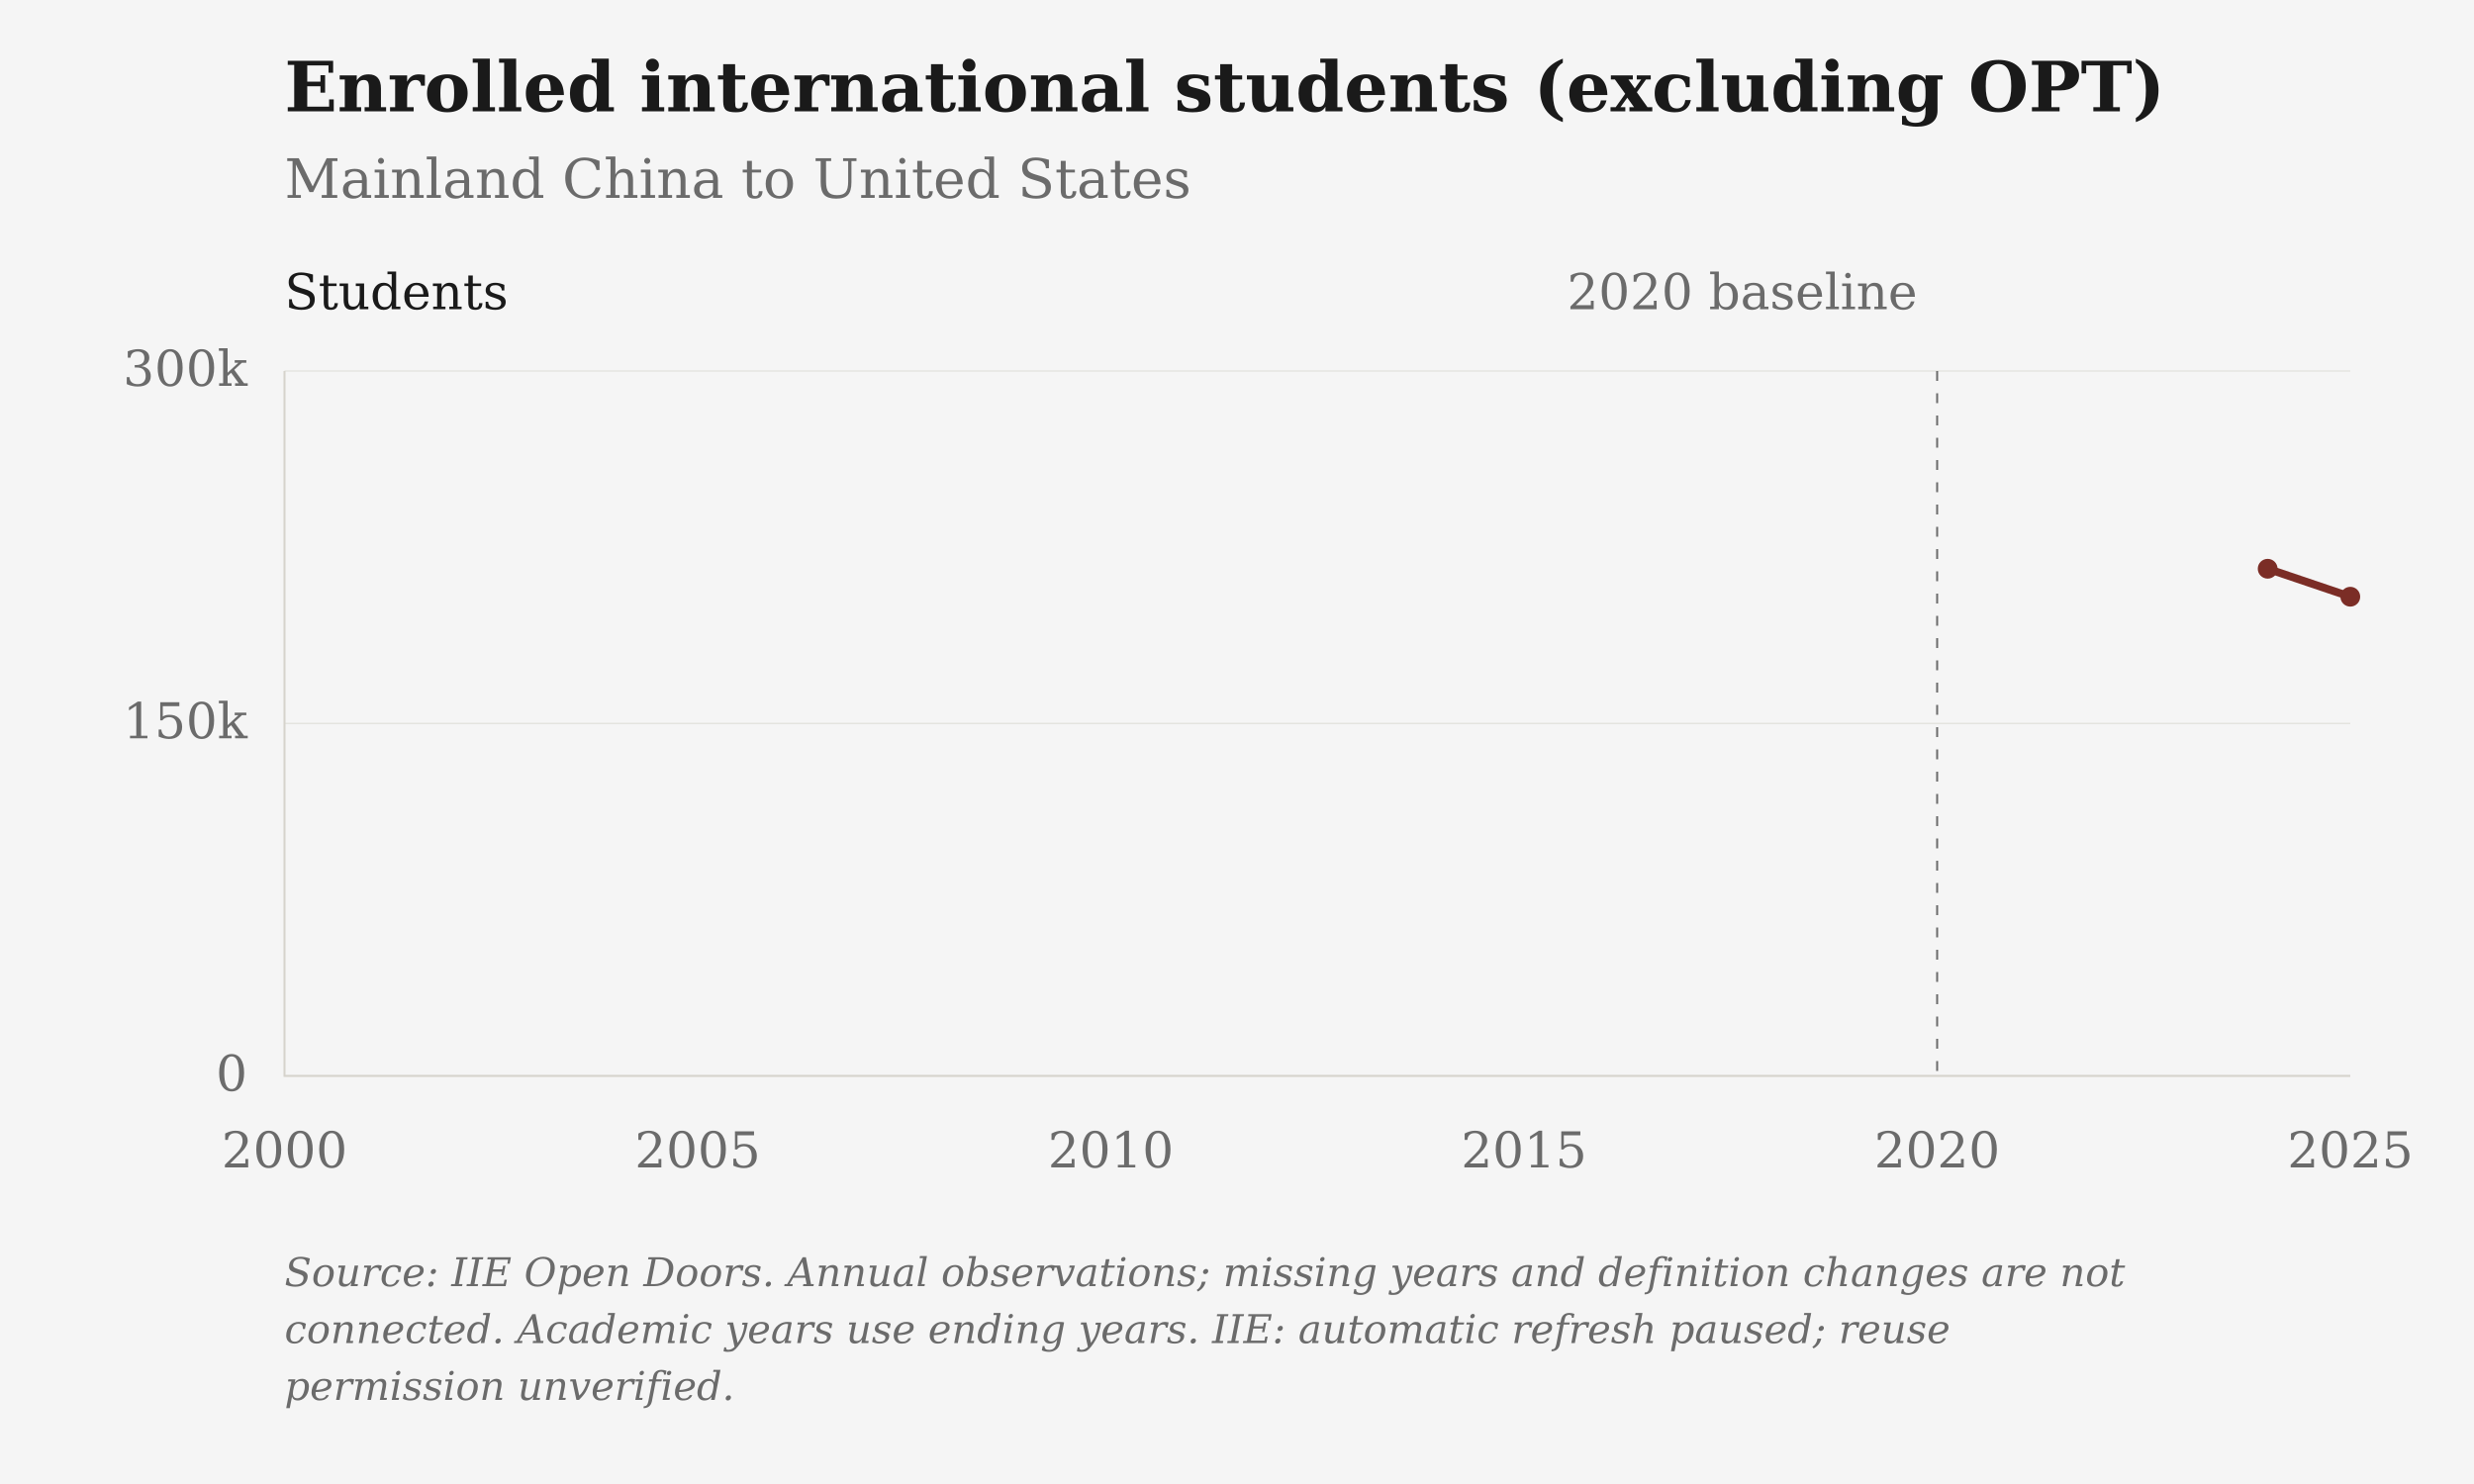
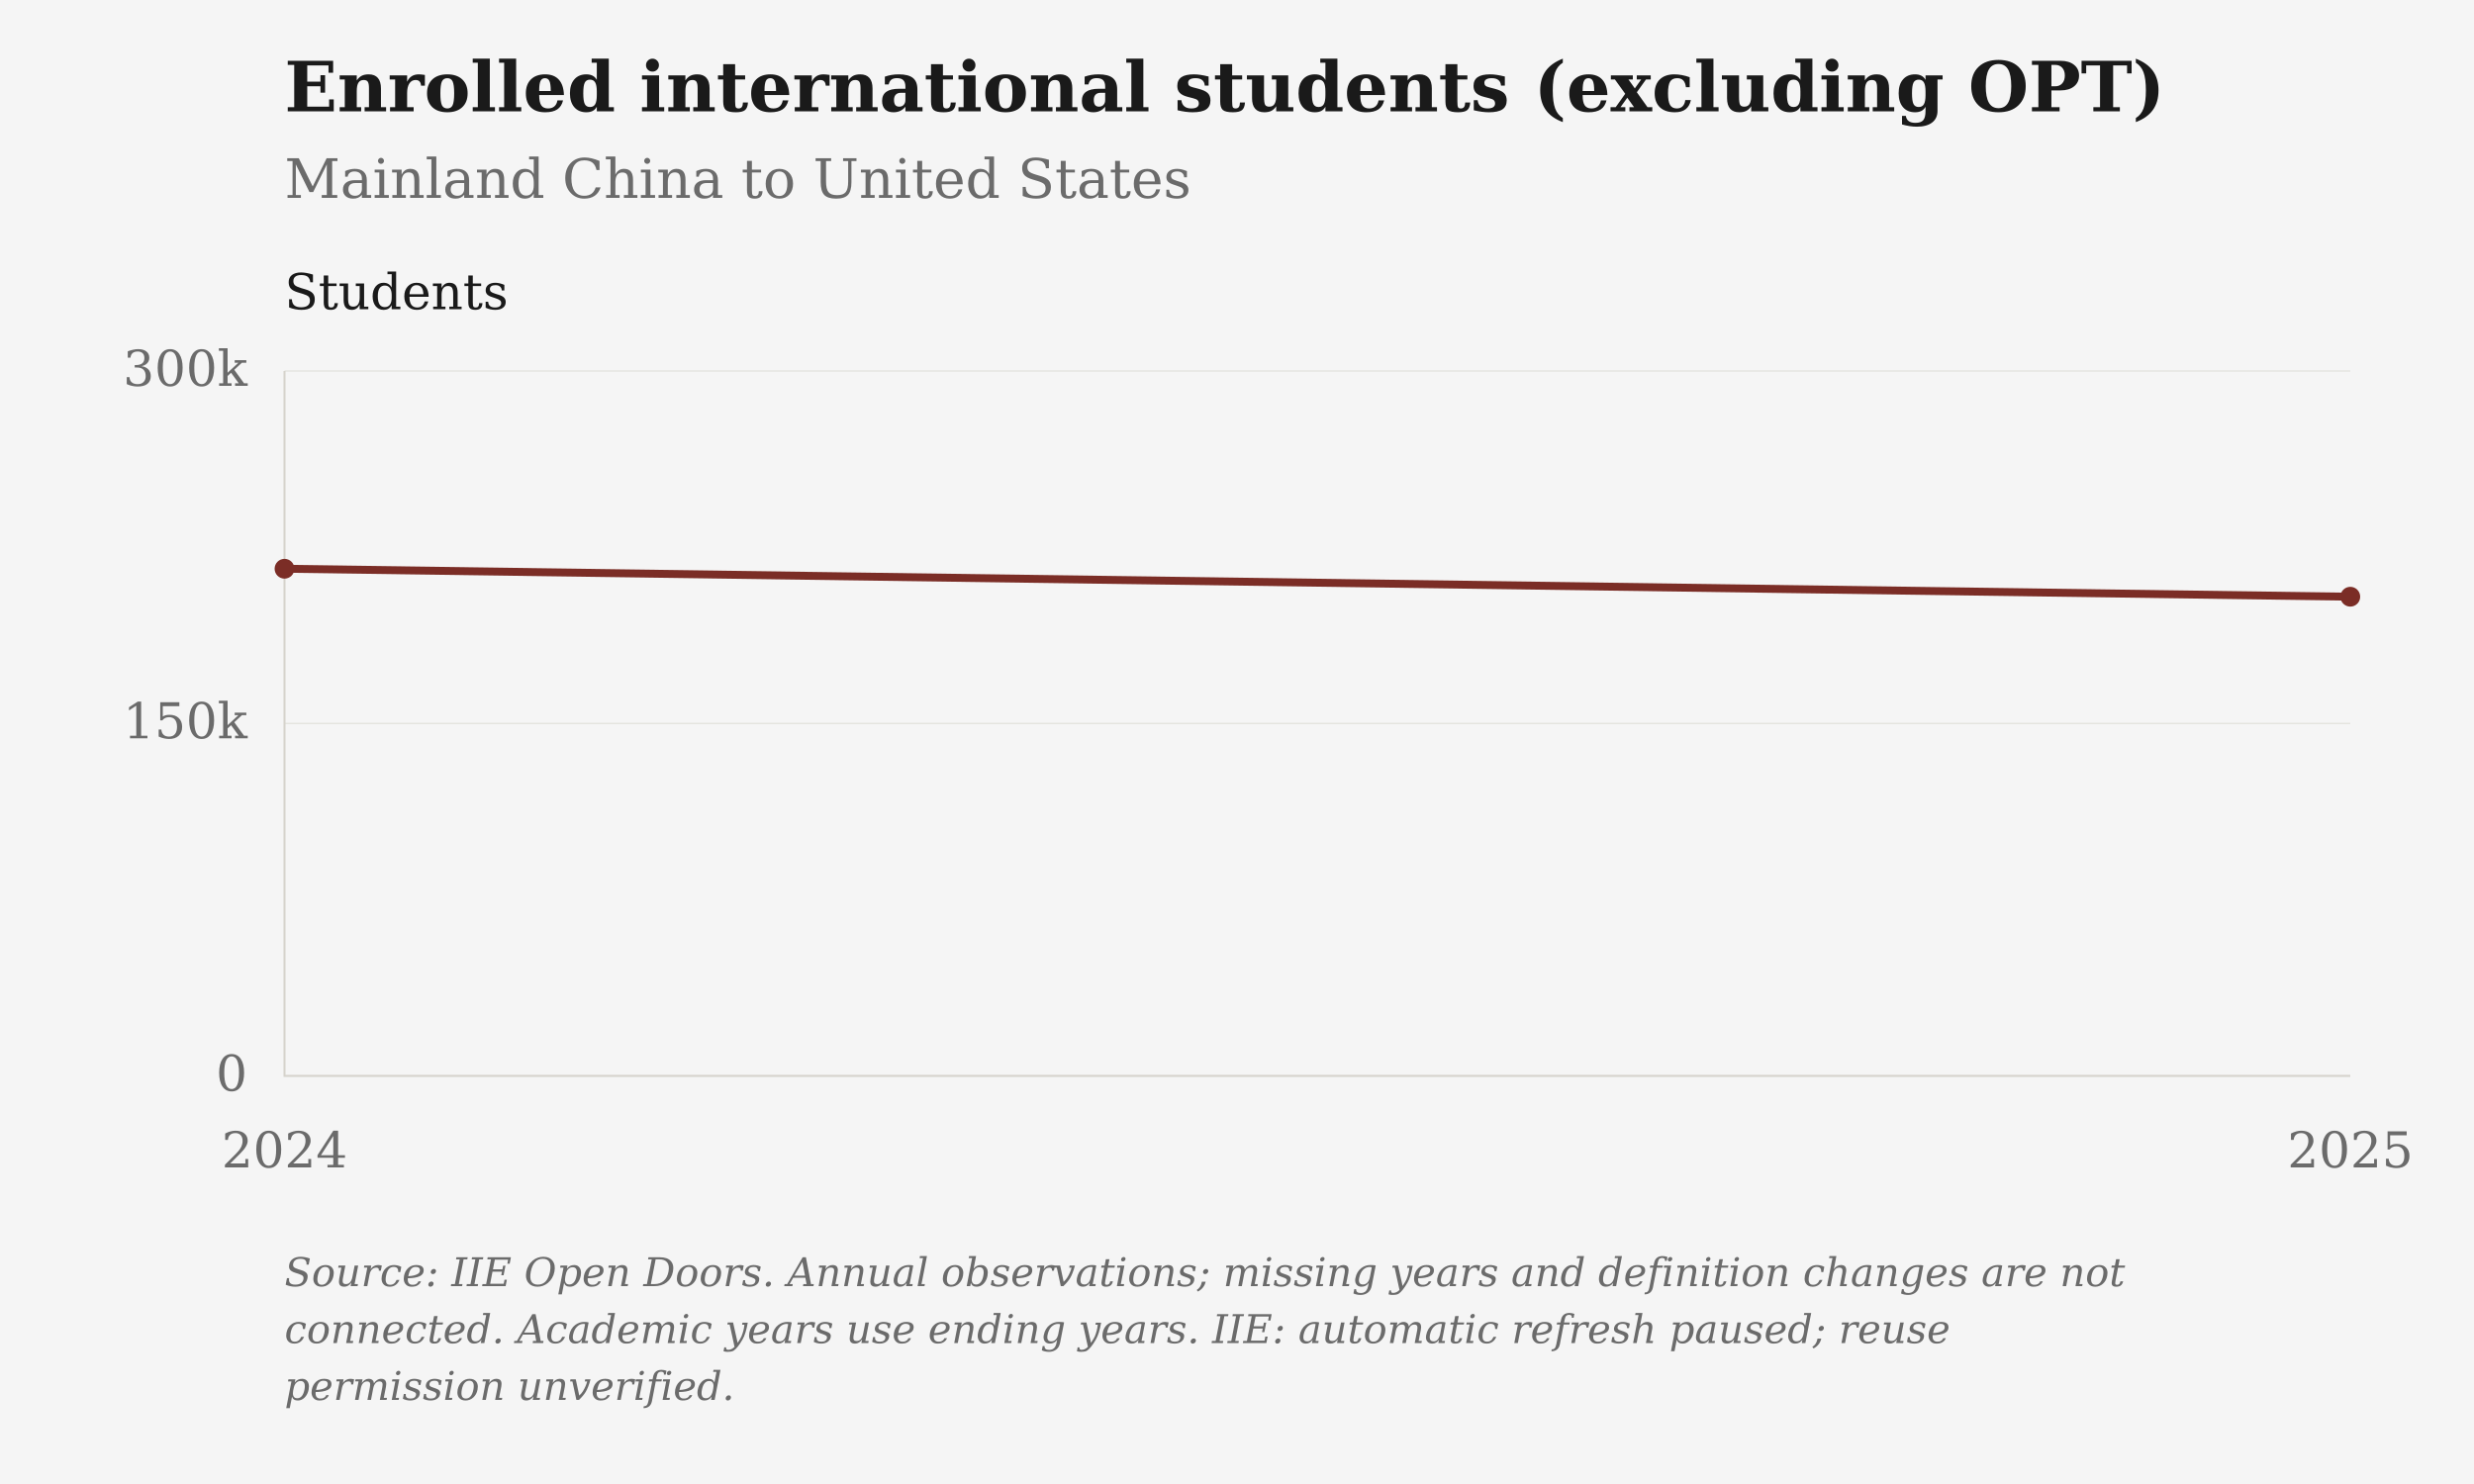
<svg xmlns="http://www.w3.org/2000/svg" viewBox="0 0 1000 600" role="img" aria-label="Enrolled international students (excluding OPT): Mainland China to United States">
  <rect class="chart-background" width="1000" height="600" fill="#F5F5F5" />
  <g font-family="DejaVu Serif, Georgia, 'Times New Roman', serif" font-size="20" fill="#6B6B6B">
    <text x="115" y="45" font-size="28" font-weight="bold" fill="#1A1A1A">Enrolled international students (excluding OPT)</text>
    <text x="115" y="80" font-size="22">Mainland China to United States</text>
    <path d="M115 435.00H950" stroke="#D6D3CC" stroke-opacity="0.6" stroke-width="0.5" />
    <text x="100" y="441.00" text-anchor="end">0</text>
    <path d="M115 292.50H950" stroke="#D6D3CC" stroke-opacity="0.6" stroke-width="0.5" />
    <text x="100" y="298.50" text-anchor="end">150k</text>
    <path d="M115 150.00H950" stroke="#D6D3CC" stroke-opacity="0.6" stroke-width="0.5" />
    <text x="100" y="156.00" text-anchor="end">300k</text>
-     <text x="115.00" y="472" text-anchor="middle">2000</text>
-     <text x="282.00" y="472" text-anchor="middle">2005</text>
-     <text x="449.00" y="472" text-anchor="middle">2010</text>
-     <text x="616.00" y="472" text-anchor="middle">2015</text>
-     <text x="783.00" y="472" text-anchor="middle">2020</text>
+     <text x="115.00" y="472" text-anchor="middle">2024</text>
    <text x="950.00" y="472" text-anchor="middle">2025</text>
    <path d="M115 150V435H950" stroke="#D6D3CC" stroke-width="0.8" fill="none" />
-     <path d="M783.00 150V435" stroke="#6B6B6B" stroke-width="0.8" stroke-dasharray="4 5" />
-     <text x="775.00" y="125" text-anchor="end">2020 baseline</text>
    <text x="115" y="125" fill="#1A1A1A">Students</text>
-     <path class="data-line" d="M916.60,229.95 L950.00,241.26" fill="none" stroke="#7B2D26" stroke-width="3.2" stroke-linejoin="round" />
-     <circle cx="916.60" cy="229.95" r="4" fill="#7B2D26" />
+     <path class="data-line" d="M115.00,229.95 L950.00,241.26" fill="none" stroke="#7B2D26" stroke-width="3.2" stroke-linejoin="round" />
+     <circle cx="115.00" cy="229.95" r="4" fill="#7B2D26" />
    <circle cx="950.00" cy="241.26" r="4" fill="#7B2D26" />
    <text class="figure-source" x="115" y="520" font-size="16" font-style="italic">Source: IIE Open Doors. Annual observations; missing years and definition changes are not</text>
    <text class="figure-source" x="115" y="543" font-size="16" font-style="italic">connected. Academic years use ending years. IIE: automatic refresh paused; reuse</text>
    <text class="figure-source" x="115" y="566" font-size="16" font-style="italic">permission unverified.</text>
  </g>
</svg>
